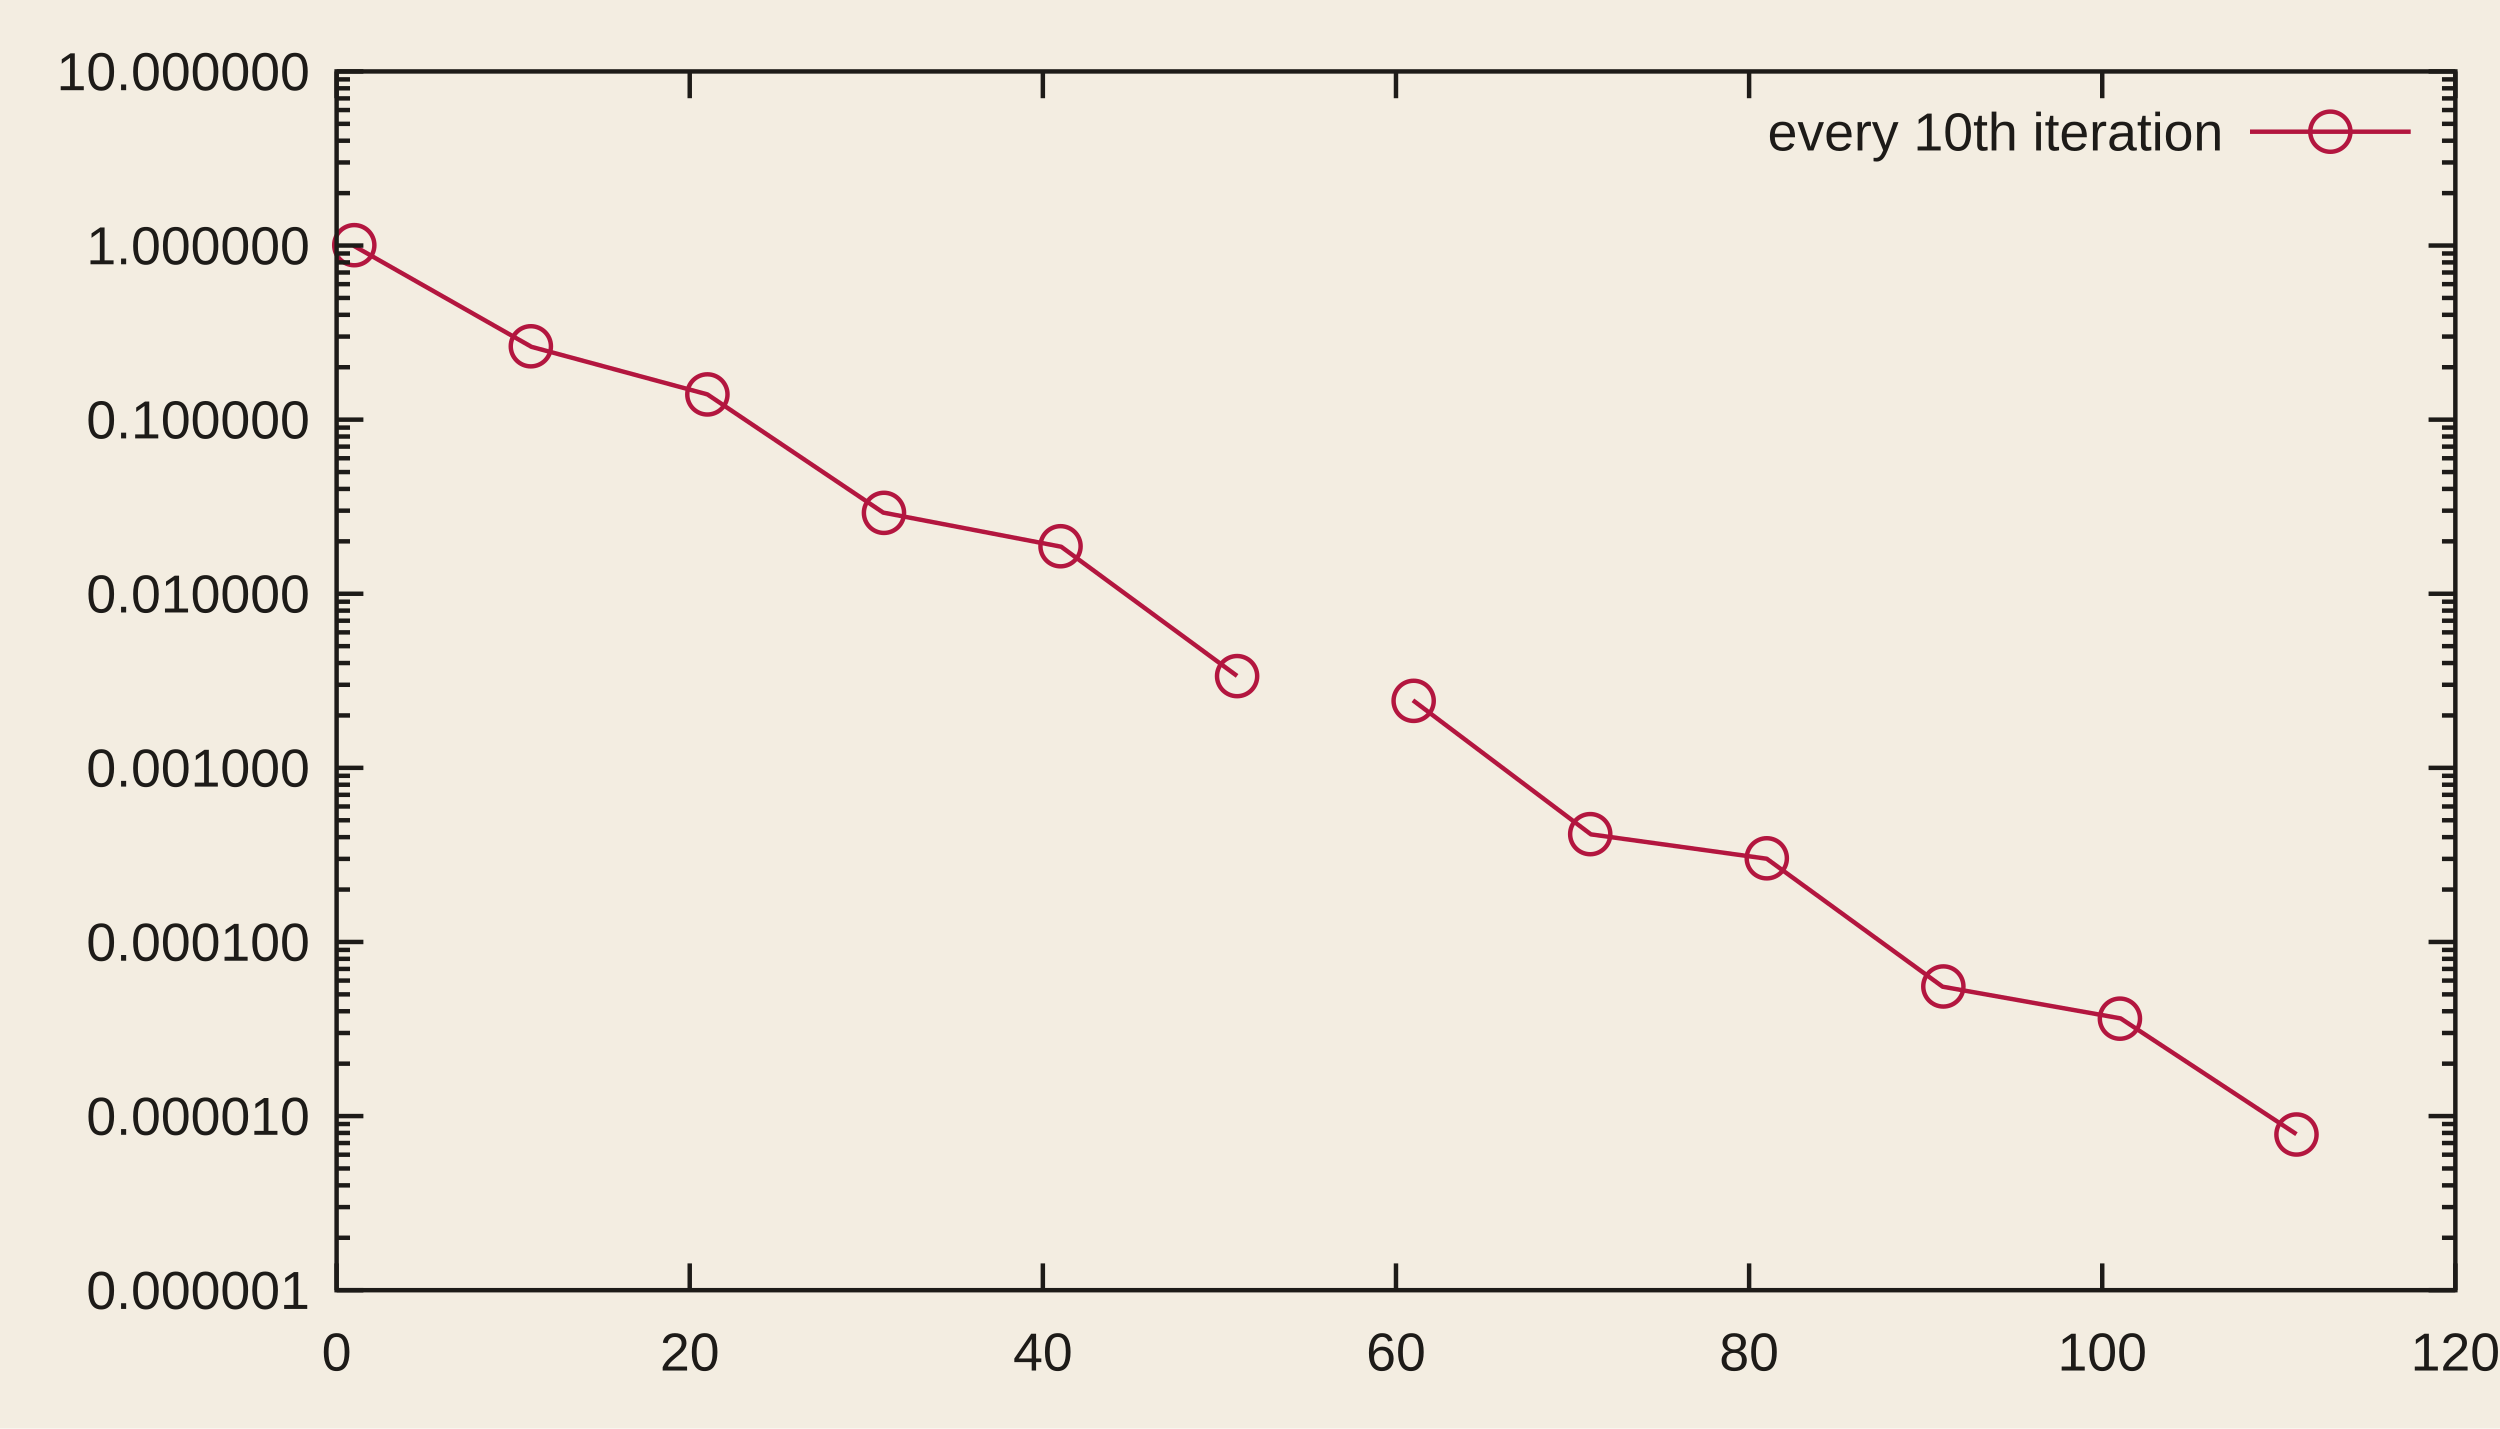
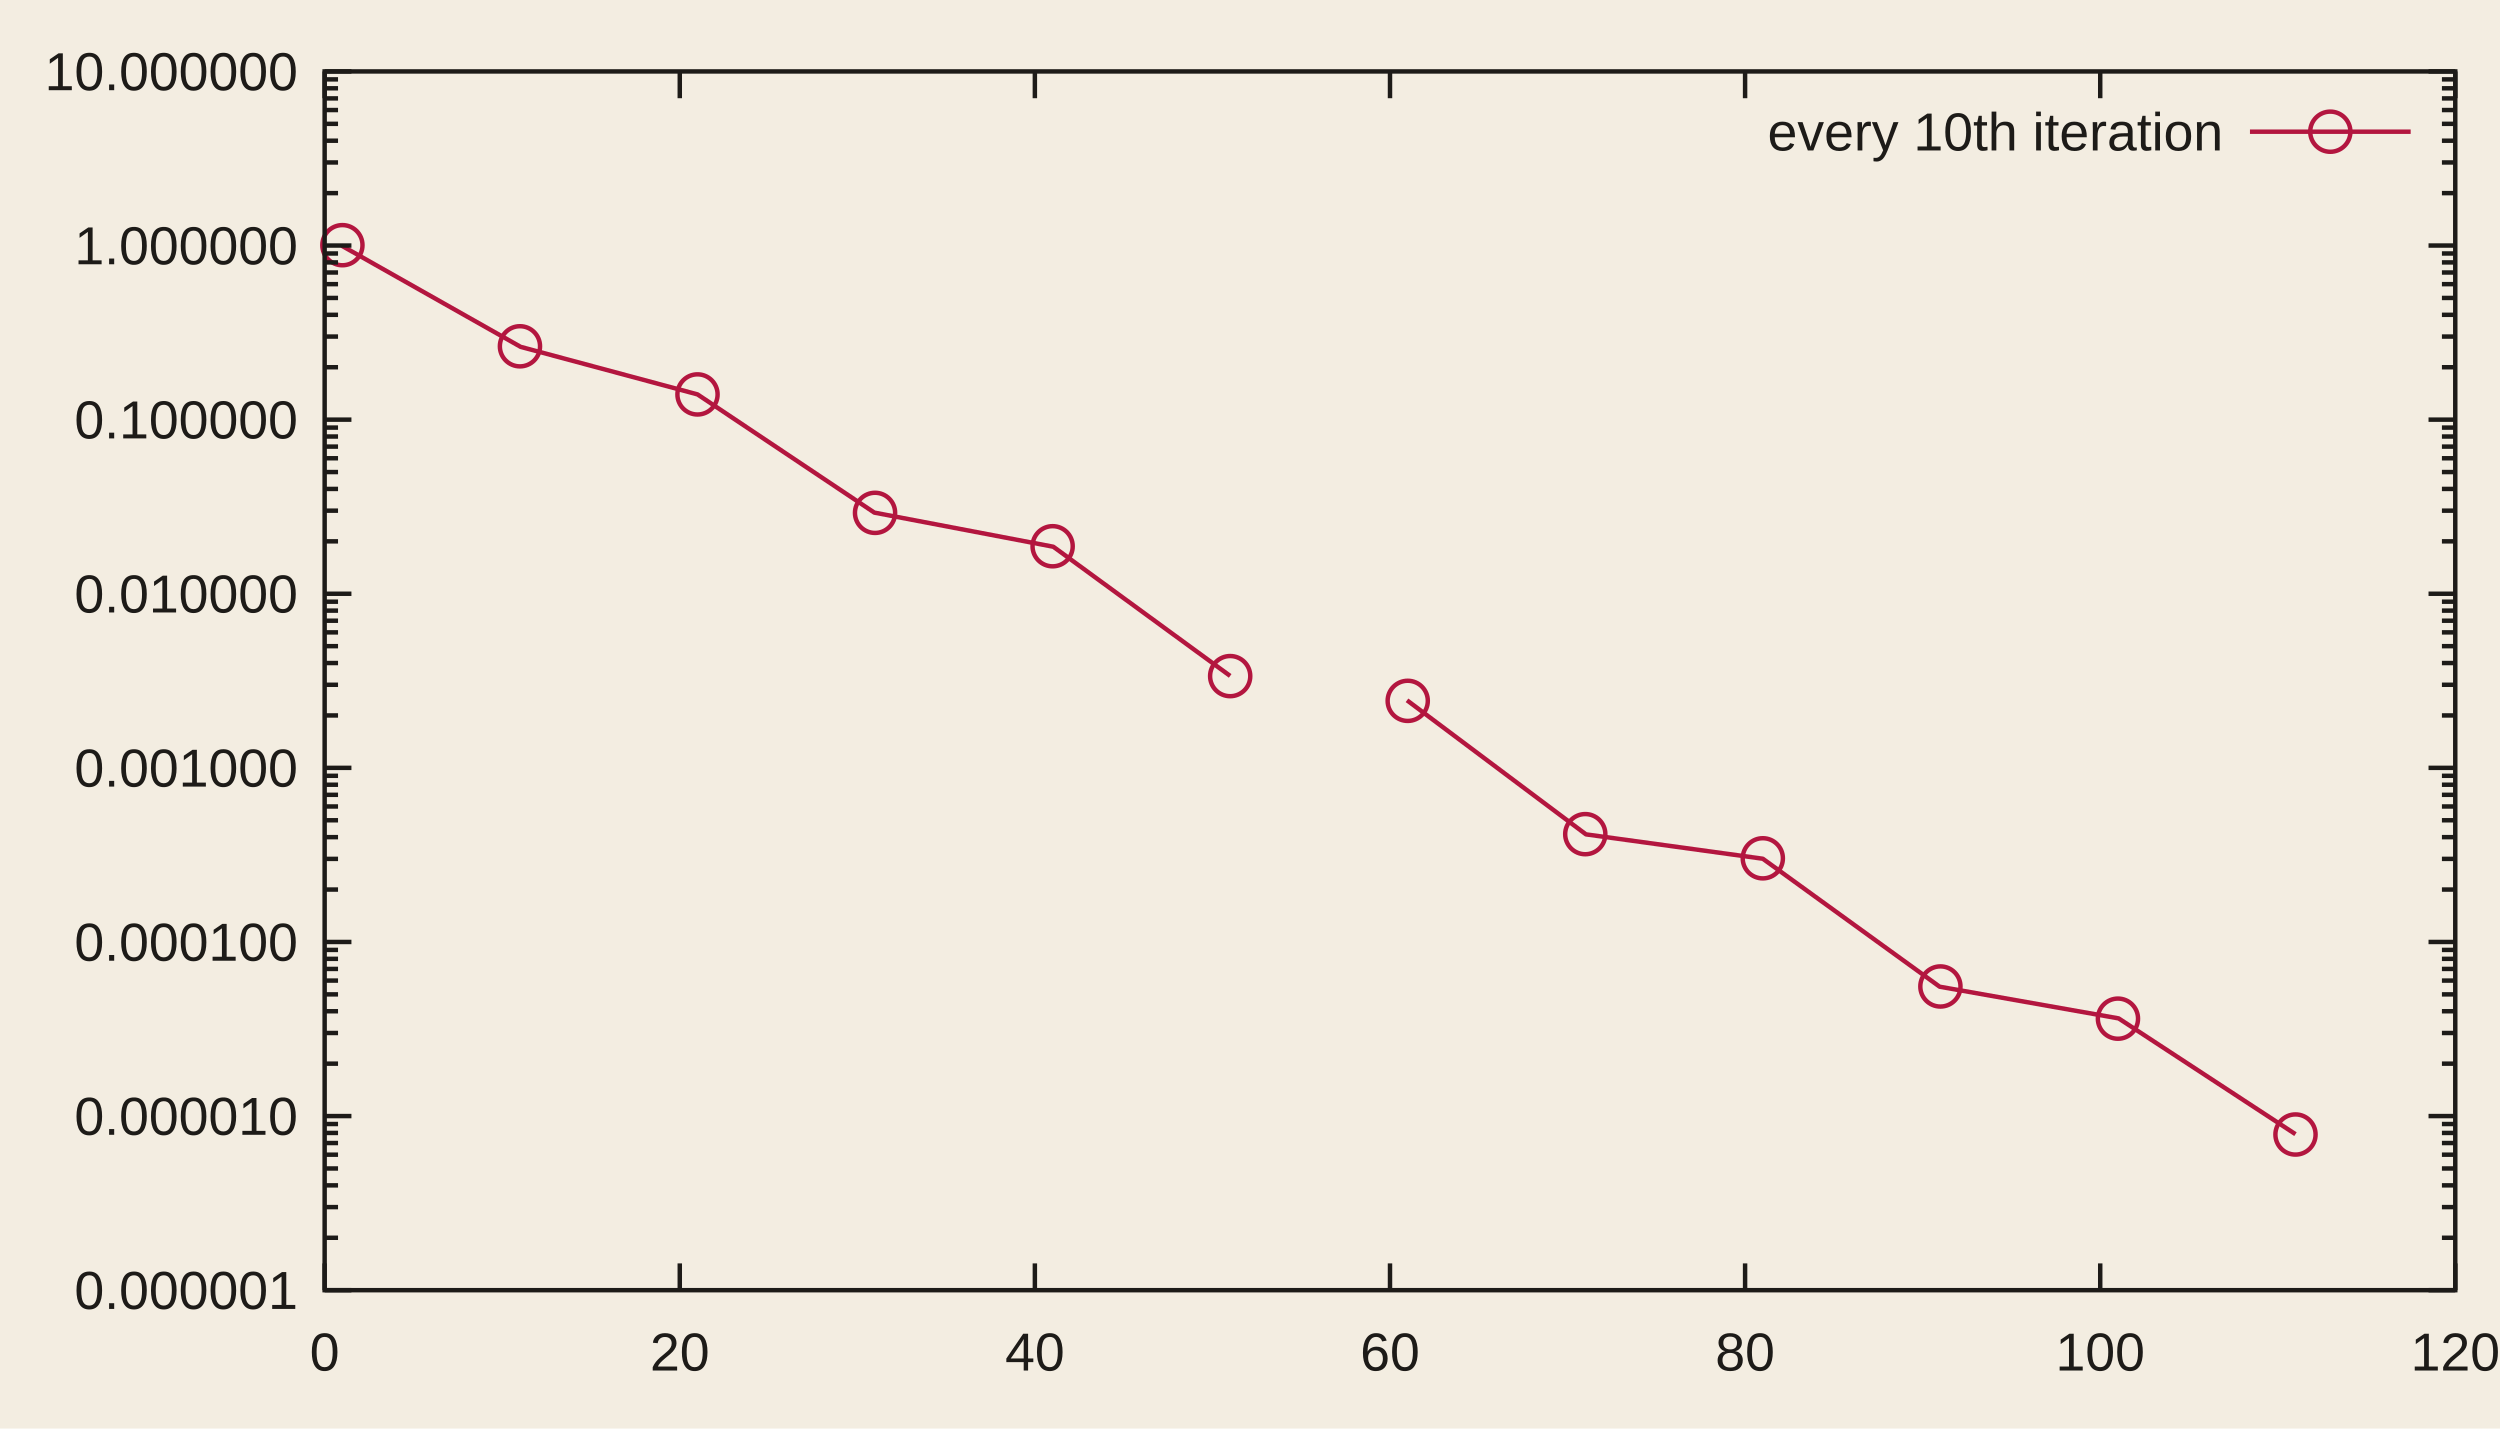
<svg xmlns="http://www.w3.org/2000/svg" width="560" height="320" viewBox="0 0 560 320" font-family="Arial,Helvetica,sans-serif" font-size="12" fill="#1d1b18" data-theme="washi" data-frame="#1d1b18" data-grid-color="#a69a85">
  <rect x="0" y="0" width="560" height="320" fill="#f3ede1" stroke="none" stroke-width="0" />
-   <g class="fs-axes" data-area="75.4 550 16 289" data-x="0 1.2e2" data-y="1e-6 1e1" data-log="0 1" data-grid="0" data-font-size="12" data-xformat="%h" data-yformat="%h">
+   <g class="fs-axes" data-area="72.72 549.99 16 289" data-x="0 1.2e2" data-y="1e-6 1e1" data-log="0 1" data-grid="0" data-font-size="12" data-xformat="%h" data-yformat="%h">
    <g class="fs-grid" display="none">
-       <polyline fill="none" stroke="#a69a85" stroke-width="0.5" stroke-dasharray="2,3" points="75.4,289 75.4,16" />
-       <polyline fill="none" stroke="#a69a85" stroke-width="0.5" stroke-dasharray="2,3" points="154.5,289 154.5,16" />
-       <polyline fill="none" stroke="#a69a85" stroke-width="0.5" stroke-dasharray="2,3" points="233.6,289 233.6,16" />
-       <polyline fill="none" stroke="#a69a85" stroke-width="0.5" stroke-dasharray="2,3" points="312.7,289 312.7,16" />
-       <polyline fill="none" stroke="#a69a85" stroke-width="0.5" stroke-dasharray="2,3" points="391.8,289 391.8,16" />
-       <polyline fill="none" stroke="#a69a85" stroke-width="0.5" stroke-dasharray="2,3" points="470.9,289 470.9,16" />
-       <polyline fill="none" stroke="#a69a85" stroke-width="0.5" stroke-dasharray="2,3" points="550,289 550,16" />
-       <polyline fill="none" stroke="#a69a85" stroke-width="0.5" stroke-dasharray="2,3" points="75.4,289 550,289" />
-       <polyline fill="none" stroke="#a69a85" stroke-width="0.5" stroke-dasharray="2,3" points="75.4,250 550,250" />
-       <polyline fill="none" stroke="#a69a85" stroke-width="0.5" stroke-dasharray="2,3" points="75.4,211 550,211" />
-       <polyline fill="none" stroke="#a69a85" stroke-width="0.5" stroke-dasharray="2,3" points="75.4,172 550,172" />
-       <polyline fill="none" stroke="#a69a85" stroke-width="0.5" stroke-dasharray="2,3" points="75.4,133 550,133" />
-       <polyline fill="none" stroke="#a69a85" stroke-width="0.5" stroke-dasharray="2,3" points="75.4,94 550,94" />
-       <polyline fill="none" stroke="#a69a85" stroke-width="0.5" stroke-dasharray="2,3" points="75.4,55 550,55" />
-       <polyline fill="none" stroke="#a69a85" stroke-width="0.5" stroke-dasharray="2,3" points="75.4,16 550,16" />
+       <polyline fill="none" stroke="#a69a85" stroke-width="0.5" stroke-dasharray="2,3" points="72.72,289 72.72,16" />
+       <polyline fill="none" stroke="#a69a85" stroke-width="0.5" stroke-dasharray="2,3" points="152.27,289 152.27,16" />
+       <polyline fill="none" stroke="#a69a85" stroke-width="0.5" stroke-dasharray="2,3" points="231.81,289 231.81,16" />
+       <polyline fill="none" stroke="#a69a85" stroke-width="0.5" stroke-dasharray="2,3" points="311.36,289 311.36,16" />
+       <polyline fill="none" stroke="#a69a85" stroke-width="0.5" stroke-dasharray="2,3" points="390.9,289 390.9,16" />
+       <polyline fill="none" stroke="#a69a85" stroke-width="0.5" stroke-dasharray="2,3" points="470.45,289 470.45,16" />
+       <polyline fill="none" stroke="#a69a85" stroke-width="0.5" stroke-dasharray="2,3" points="549.99,289 549.99,16" />
+       <polyline fill="none" stroke="#a69a85" stroke-width="0.5" stroke-dasharray="2,3" points="72.72,289 549.99,289" />
+       <polyline fill="none" stroke="#a69a85" stroke-width="0.5" stroke-dasharray="2,3" points="72.72,250 549.99,250" />
+       <polyline fill="none" stroke="#a69a85" stroke-width="0.5" stroke-dasharray="2,3" points="72.72,211 549.99,211" />
+       <polyline fill="none" stroke="#a69a85" stroke-width="0.5" stroke-dasharray="2,3" points="72.72,172 549.99,172" />
+       <polyline fill="none" stroke="#a69a85" stroke-width="0.5" stroke-dasharray="2,3" points="72.72,133 549.99,133" />
+       <polyline fill="none" stroke="#a69a85" stroke-width="0.5" stroke-dasharray="2,3" points="72.72,94 549.99,94" />
+       <polyline fill="none" stroke="#a69a85" stroke-width="0.5" stroke-dasharray="2,3" points="72.72,55 549.99,55" />
+       <polyline fill="none" stroke="#a69a85" stroke-width="0.5" stroke-dasharray="2,3" points="72.72,16 549.99,16" />
    </g>
-     <svg class="fs-plot" x="75.4" y="16" width="474.6" height="273" viewBox="0 0 1 1" preserveAspectRatio="none" overflow="hidden">
+     <svg class="fs-plot" x="72.72" y="16" width="477.26" height="273" viewBox="0 0 1 1" preserveAspectRatio="none" overflow="hidden">
      <g class="fs-series" data-series="1">
        <polyline fill="none" stroke="#b3163f" stroke-width="1" stroke-linejoin="round" vector-effect="non-scaling-stroke" points="0.008,0.143 0.092,0.226 0.175,0.265 0.258,0.362 0.342,0.39 0.425,0.496" />
        <polyline fill="none" stroke="#b3163f" stroke-width="1" stroke-linejoin="round" vector-effect="non-scaling-stroke" points="0.508,0.516 0.592,0.626 0.675,0.646 0.758,0.751 0.842,0.777 0.925,0.872" />
        <path class="fs-pts" data-pt="6" data-size="9" data-lw="1" data-color="#b3163f" fill="none" stroke="none" d="M0.008,0.143 M0.092,0.226 M0.175,0.265 M0.258,0.362 M0.342,0.39 M0.425,0.496 M0.508,0.516 M0.592,0.626 M0.675,0.646 M0.758,0.751 M0.842,0.777 M0.925,0.872" />
      </g>
    </svg>
-     <svg class="fs-marks" x="75.4" y="16" width="474.6" height="273" viewBox="0 0 474.6 273" overflow="visible">
-       <path data-series="1" fill="none" stroke="#b3163f" stroke-width="1" d="M-0.54,38.92A4.5,4.5 0 1 0 8.46,38.92A4.5,4.5 0 1 0 -0.54,38.92ZM39.01,61.57A4.5,4.5 0 1 0 48.01,61.57A4.5,4.5 0 1 0 39.01,61.57ZM78.55,72.35A4.5,4.5 0 1 0 87.56,72.35A4.5,4.5 0 1 0 78.55,72.35ZM118.11,98.88A4.5,4.5 0 1 0 127.11,98.88A4.5,4.5 0 1 0 118.11,98.88ZM157.66,106.36A4.5,4.5 0 1 0 166.66,106.36A4.5,4.5 0 1 0 157.66,106.36ZM197.21,135.45A4.5,4.5 0 1 0 206.21,135.45A4.5,4.5 0 1 0 197.21,135.45ZM236.76,140.99A4.5,4.5 0 1 0 245.76,140.99A4.5,4.5 0 1 0 236.76,140.99ZM276.31,170.85A4.5,4.5 0 1 0 285.31,170.85A4.5,4.5 0 1 0 276.31,170.85ZM315.86,176.26A4.5,4.5 0 1 0 324.86,176.26A4.5,4.5 0 1 0 315.86,176.26ZM355.41,204.97A4.5,4.5 0 1 0 364.41,204.97A4.5,4.5 0 1 0 355.41,204.97ZM394.96,212.18A4.5,4.5 0 1 0 403.96,212.18A4.5,4.5 0 1 0 394.96,212.18ZM434.51,238.13A4.5,4.5 0 1 0 443.51,238.13A4.5,4.5 0 1 0 434.51,238.13Z" />
+     <svg class="fs-marks" x="72.72" y="16" width="477.26" height="273" viewBox="0 0 477.26 273" overflow="visible">
+       <path data-series="1" fill="none" stroke="#b3163f" stroke-width="1" d="M-0.52,38.92A4.5,4.5 0 1 0 8.48,38.92A4.5,4.5 0 1 0 -0.52,38.92ZM39.25,61.57A4.5,4.5 0 1 0 48.25,61.57A4.5,4.5 0 1 0 39.25,61.57ZM79.02,72.35A4.5,4.5 0 1 0 88.02,72.35A4.5,4.5 0 1 0 79.02,72.35ZM118.79,98.88A4.5,4.5 0 1 0 127.79,98.88A4.5,4.5 0 1 0 118.79,98.88ZM158.57,106.36A4.5,4.5 0 1 0 167.57,106.36A4.5,4.5 0 1 0 158.57,106.36ZM198.34,135.45A4.5,4.5 0 1 0 207.34,135.45A4.5,4.5 0 1 0 198.34,135.45ZM238.11,140.99A4.5,4.5 0 1 0 247.11,140.99A4.5,4.5 0 1 0 238.11,140.99ZM277.88,170.85A4.5,4.5 0 1 0 286.88,170.85A4.5,4.5 0 1 0 277.88,170.85ZM317.65,176.26A4.5,4.5 0 1 0 326.65,176.26A4.5,4.5 0 1 0 317.65,176.26ZM357.43,204.97A4.5,4.5 0 1 0 366.43,204.97A4.5,4.5 0 1 0 357.43,204.97ZM397.2,212.18A4.5,4.5 0 1 0 406.2,212.18A4.5,4.5 0 1 0 397.2,212.18ZM436.97,238.13A4.5,4.5 0 1 0 445.97,238.13A4.5,4.5 0 1 0 436.97,238.13Z" />
    </svg>
-     <rect x="75.4" y="16" width="474.6" height="273" fill="none" stroke="#1d1b18" stroke-width="1" />
+     <rect x="72.72" y="16" width="477.26" height="273" fill="none" stroke="#1d1b18" stroke-width="1" />
    <g class="fs-xticks">
-       <polyline fill="none" stroke="#1d1b18" stroke-width="1" points="75.4,289 75.4,283" />
-       <polyline fill="none" stroke="#1d1b18" stroke-width="1" points="75.4,16 75.4,22" />
-       <text x="75.4" y="307" text-anchor="middle">0</text>
-       <polyline fill="none" stroke="#1d1b18" stroke-width="1" points="154.5,289 154.5,283" />
-       <polyline fill="none" stroke="#1d1b18" stroke-width="1" points="154.5,16 154.5,22" />
-       <text x="154.5" y="307" text-anchor="middle">20</text>
-       <polyline fill="none" stroke="#1d1b18" stroke-width="1" points="233.6,289 233.6,283" />
-       <polyline fill="none" stroke="#1d1b18" stroke-width="1" points="233.6,16 233.6,22" />
-       <text x="233.6" y="307" text-anchor="middle">40</text>
-       <polyline fill="none" stroke="#1d1b18" stroke-width="1" points="312.7,289 312.7,283" />
-       <polyline fill="none" stroke="#1d1b18" stroke-width="1" points="312.7,16 312.7,22" />
-       <text x="312.7" y="307" text-anchor="middle">60</text>
-       <polyline fill="none" stroke="#1d1b18" stroke-width="1" points="391.8,289 391.8,283" />
-       <polyline fill="none" stroke="#1d1b18" stroke-width="1" points="391.8,16 391.8,22" />
-       <text x="391.8" y="307" text-anchor="middle">80</text>
-       <polyline fill="none" stroke="#1d1b18" stroke-width="1" points="470.9,289 470.9,283" />
-       <polyline fill="none" stroke="#1d1b18" stroke-width="1" points="470.9,16 470.9,22" />
-       <text x="470.9" y="307" text-anchor="middle">100</text>
-       <polyline fill="none" stroke="#1d1b18" stroke-width="1" points="550,289 550,283" />
-       <polyline fill="none" stroke="#1d1b18" stroke-width="1" points="550,16 550,22" />
-       <text x="550" y="307" text-anchor="middle">120</text>
+       <polyline fill="none" stroke="#1d1b18" stroke-width="1" points="72.72,289 72.72,283" />
+       <polyline fill="none" stroke="#1d1b18" stroke-width="1" points="72.72,16 72.72,22" />
+       <text x="72.72" y="307" text-anchor="middle">0</text>
+       <polyline fill="none" stroke="#1d1b18" stroke-width="1" points="152.27,289 152.27,283" />
+       <polyline fill="none" stroke="#1d1b18" stroke-width="1" points="152.27,16 152.27,22" />
+       <text x="152.27" y="307" text-anchor="middle">20</text>
+       <polyline fill="none" stroke="#1d1b18" stroke-width="1" points="231.81,289 231.81,283" />
+       <polyline fill="none" stroke="#1d1b18" stroke-width="1" points="231.81,16 231.81,22" />
+       <text x="231.81" y="307" text-anchor="middle">40</text>
+       <polyline fill="none" stroke="#1d1b18" stroke-width="1" points="311.36,289 311.36,283" />
+       <polyline fill="none" stroke="#1d1b18" stroke-width="1" points="311.36,16 311.36,22" />
+       <text x="311.36" y="307" text-anchor="middle">60</text>
+       <polyline fill="none" stroke="#1d1b18" stroke-width="1" points="390.9,289 390.9,283" />
+       <polyline fill="none" stroke="#1d1b18" stroke-width="1" points="390.9,16 390.9,22" />
+       <text x="390.9" y="307" text-anchor="middle">80</text>
+       <polyline fill="none" stroke="#1d1b18" stroke-width="1" points="470.45,289 470.45,283" />
+       <polyline fill="none" stroke="#1d1b18" stroke-width="1" points="470.45,16 470.45,22" />
+       <text x="470.45" y="307" text-anchor="middle">100</text>
+       <polyline fill="none" stroke="#1d1b18" stroke-width="1" points="549.99,289 549.99,283" />
+       <polyline fill="none" stroke="#1d1b18" stroke-width="1" points="549.99,16 549.99,22" />
+       <text x="549.99" y="307" text-anchor="middle">120</text>
    </g>
    <g class="fs-yticks">
-       <polyline fill="none" stroke="#1d1b18" stroke-width="1" points="75.4,289 81.4,289" />
-       <polyline fill="none" stroke="#1d1b18" stroke-width="1" points="550,289 544,289" />
-       <text x="69.4" y="293.2" text-anchor="end">0.000001</text>
-       <polyline fill="none" stroke="#1d1b18" stroke-width="1" points="75.4,250 81.4,250" />
-       <polyline fill="none" stroke="#1d1b18" stroke-width="1" points="550,250 544,250" />
-       <text x="69.4" y="254.2" text-anchor="end">0.000010</text>
-       <polyline fill="none" stroke="#1d1b18" stroke-width="1" points="75.4,211 81.4,211" />
-       <polyline fill="none" stroke="#1d1b18" stroke-width="1" points="550,211 544,211" />
-       <text x="69.4" y="215.2" text-anchor="end">0.000100</text>
-       <polyline fill="none" stroke="#1d1b18" stroke-width="1" points="75.4,172 81.4,172" />
-       <polyline fill="none" stroke="#1d1b18" stroke-width="1" points="550,172 544,172" />
-       <text x="69.4" y="176.2" text-anchor="end">0.001000</text>
-       <polyline fill="none" stroke="#1d1b18" stroke-width="1" points="75.4,133 81.4,133" />
-       <polyline fill="none" stroke="#1d1b18" stroke-width="1" points="550,133 544,133" />
-       <text x="69.4" y="137.2" text-anchor="end">0.010000</text>
-       <polyline fill="none" stroke="#1d1b18" stroke-width="1" points="75.4,94 81.4,94" />
-       <polyline fill="none" stroke="#1d1b18" stroke-width="1" points="550,94 544,94" />
-       <text x="69.4" y="98.2" text-anchor="end">0.100000</text>
-       <polyline fill="none" stroke="#1d1b18" stroke-width="1" points="75.4,55 81.4,55" />
-       <polyline fill="none" stroke="#1d1b18" stroke-width="1" points="550,55 544,55" />
-       <text x="69.4" y="59.2" text-anchor="end">1.000000</text>
-       <polyline fill="none" stroke="#1d1b18" stroke-width="1" points="75.4,16 81.4,16" />
-       <polyline fill="none" stroke="#1d1b18" stroke-width="1" points="550,16 544,16" />
-       <text x="69.4" y="20.2" text-anchor="end">10.000000</text>
-       <polyline fill="none" stroke="#1d1b18" stroke-width="1" points="75.4,277.26 78.4,277.26" />
-       <polyline fill="none" stroke="#1d1b18" stroke-width="1" points="550,277.26 547,277.26" />
-       <polyline fill="none" stroke="#1d1b18" stroke-width="1" points="75.4,270.39 78.4,270.39" />
-       <polyline fill="none" stroke="#1d1b18" stroke-width="1" points="550,270.39 547,270.39" />
-       <polyline fill="none" stroke="#1d1b18" stroke-width="1" points="75.4,265.52 78.4,265.52" />
-       <polyline fill="none" stroke="#1d1b18" stroke-width="1" points="550,265.52 547,265.52" />
-       <polyline fill="none" stroke="#1d1b18" stroke-width="1" points="75.4,261.74 78.4,261.74" />
-       <polyline fill="none" stroke="#1d1b18" stroke-width="1" points="550,261.74 547,261.74" />
-       <polyline fill="none" stroke="#1d1b18" stroke-width="1" points="75.4,258.65 78.4,258.65" />
-       <polyline fill="none" stroke="#1d1b18" stroke-width="1" points="550,258.65 547,258.65" />
-       <polyline fill="none" stroke="#1d1b18" stroke-width="1" points="75.4,256.04 78.4,256.04" />
-       <polyline fill="none" stroke="#1d1b18" stroke-width="1" points="550,256.04 547,256.04" />
-       <polyline fill="none" stroke="#1d1b18" stroke-width="1" points="75.4,253.78 78.4,253.78" />
-       <polyline fill="none" stroke="#1d1b18" stroke-width="1" points="550,253.78 547,253.78" />
-       <polyline fill="none" stroke="#1d1b18" stroke-width="1" points="75.4,251.78 78.4,251.78" />
-       <polyline fill="none" stroke="#1d1b18" stroke-width="1" points="550,251.78 547,251.78" />
-       <polyline fill="none" stroke="#1d1b18" stroke-width="1" points="75.4,238.26 78.4,238.26" />
-       <polyline fill="none" stroke="#1d1b18" stroke-width="1" points="550,238.26 547,238.26" />
-       <polyline fill="none" stroke="#1d1b18" stroke-width="1" points="75.4,231.39 78.4,231.39" />
-       <polyline fill="none" stroke="#1d1b18" stroke-width="1" points="550,231.39 547,231.39" />
-       <polyline fill="none" stroke="#1d1b18" stroke-width="1" points="75.4,226.52 78.4,226.52" />
-       <polyline fill="none" stroke="#1d1b18" stroke-width="1" points="550,226.52 547,226.52" />
-       <polyline fill="none" stroke="#1d1b18" stroke-width="1" points="75.4,222.74 78.4,222.74" />
-       <polyline fill="none" stroke="#1d1b18" stroke-width="1" points="550,222.74 547,222.74" />
-       <polyline fill="none" stroke="#1d1b18" stroke-width="1" points="75.4,219.65 78.4,219.65" />
-       <polyline fill="none" stroke="#1d1b18" stroke-width="1" points="550,219.65 547,219.65" />
-       <polyline fill="none" stroke="#1d1b18" stroke-width="1" points="75.4,217.04 78.4,217.04" />
-       <polyline fill="none" stroke="#1d1b18" stroke-width="1" points="550,217.04 547,217.04" />
-       <polyline fill="none" stroke="#1d1b18" stroke-width="1" points="75.4,214.78 78.4,214.78" />
-       <polyline fill="none" stroke="#1d1b18" stroke-width="1" points="550,214.78 547,214.78" />
-       <polyline fill="none" stroke="#1d1b18" stroke-width="1" points="75.4,212.78 78.4,212.78" />
-       <polyline fill="none" stroke="#1d1b18" stroke-width="1" points="550,212.78 547,212.78" />
-       <polyline fill="none" stroke="#1d1b18" stroke-width="1" points="75.4,199.26 78.4,199.26" />
-       <polyline fill="none" stroke="#1d1b18" stroke-width="1" points="550,199.26 547,199.26" />
-       <polyline fill="none" stroke="#1d1b18" stroke-width="1" points="75.4,192.39 78.4,192.39" />
-       <polyline fill="none" stroke="#1d1b18" stroke-width="1" points="550,192.39 547,192.39" />
-       <polyline fill="none" stroke="#1d1b18" stroke-width="1" points="75.4,187.52 78.4,187.52" />
-       <polyline fill="none" stroke="#1d1b18" stroke-width="1" points="550,187.52 547,187.52" />
-       <polyline fill="none" stroke="#1d1b18" stroke-width="1" points="75.4,183.74 78.4,183.74" />
-       <polyline fill="none" stroke="#1d1b18" stroke-width="1" points="550,183.74 547,183.74" />
-       <polyline fill="none" stroke="#1d1b18" stroke-width="1" points="75.4,180.65 78.4,180.65" />
-       <polyline fill="none" stroke="#1d1b18" stroke-width="1" points="550,180.65 547,180.65" />
-       <polyline fill="none" stroke="#1d1b18" stroke-width="1" points="75.4,178.04 78.4,178.04" />
-       <polyline fill="none" stroke="#1d1b18" stroke-width="1" points="550,178.04 547,178.04" />
-       <polyline fill="none" stroke="#1d1b18" stroke-width="1" points="75.4,175.78 78.4,175.78" />
-       <polyline fill="none" stroke="#1d1b18" stroke-width="1" points="550,175.78 547,175.78" />
-       <polyline fill="none" stroke="#1d1b18" stroke-width="1" points="75.4,173.78 78.4,173.78" />
-       <polyline fill="none" stroke="#1d1b18" stroke-width="1" points="550,173.78 547,173.78" />
-       <polyline fill="none" stroke="#1d1b18" stroke-width="1" points="75.4,160.26 78.4,160.26" />
-       <polyline fill="none" stroke="#1d1b18" stroke-width="1" points="550,160.26 547,160.26" />
-       <polyline fill="none" stroke="#1d1b18" stroke-width="1" points="75.4,153.39 78.4,153.39" />
-       <polyline fill="none" stroke="#1d1b18" stroke-width="1" points="550,153.39 547,153.39" />
-       <polyline fill="none" stroke="#1d1b18" stroke-width="1" points="75.4,148.52 78.4,148.52" />
-       <polyline fill="none" stroke="#1d1b18" stroke-width="1" points="550,148.52 547,148.52" />
-       <polyline fill="none" stroke="#1d1b18" stroke-width="1" points="75.4,144.74 78.4,144.74" />
-       <polyline fill="none" stroke="#1d1b18" stroke-width="1" points="550,144.74 547,144.74" />
-       <polyline fill="none" stroke="#1d1b18" stroke-width="1" points="75.4,141.65 78.4,141.65" />
-       <polyline fill="none" stroke="#1d1b18" stroke-width="1" points="550,141.65 547,141.65" />
-       <polyline fill="none" stroke="#1d1b18" stroke-width="1" points="75.4,139.04 78.4,139.04" />
-       <polyline fill="none" stroke="#1d1b18" stroke-width="1" points="550,139.04 547,139.04" />
-       <polyline fill="none" stroke="#1d1b18" stroke-width="1" points="75.4,136.78 78.4,136.78" />
-       <polyline fill="none" stroke="#1d1b18" stroke-width="1" points="550,136.78 547,136.78" />
-       <polyline fill="none" stroke="#1d1b18" stroke-width="1" points="75.4,134.78 78.4,134.78" />
-       <polyline fill="none" stroke="#1d1b18" stroke-width="1" points="550,134.78 547,134.78" />
-       <polyline fill="none" stroke="#1d1b18" stroke-width="1" points="75.4,121.26 78.4,121.26" />
-       <polyline fill="none" stroke="#1d1b18" stroke-width="1" points="550,121.26 547,121.26" />
-       <polyline fill="none" stroke="#1d1b18" stroke-width="1" points="75.4,114.39 78.4,114.39" />
-       <polyline fill="none" stroke="#1d1b18" stroke-width="1" points="550,114.39 547,114.39" />
-       <polyline fill="none" stroke="#1d1b18" stroke-width="1" points="75.4,109.52 78.4,109.52" />
-       <polyline fill="none" stroke="#1d1b18" stroke-width="1" points="550,109.52 547,109.52" />
-       <polyline fill="none" stroke="#1d1b18" stroke-width="1" points="75.4,105.74 78.4,105.74" />
-       <polyline fill="none" stroke="#1d1b18" stroke-width="1" points="550,105.74 547,105.74" />
-       <polyline fill="none" stroke="#1d1b18" stroke-width="1" points="75.4,102.65 78.4,102.65" />
-       <polyline fill="none" stroke="#1d1b18" stroke-width="1" points="550,102.65 547,102.65" />
-       <polyline fill="none" stroke="#1d1b18" stroke-width="1" points="75.4,100.04 78.4,100.04" />
-       <polyline fill="none" stroke="#1d1b18" stroke-width="1" points="550,100.04 547,100.04" />
-       <polyline fill="none" stroke="#1d1b18" stroke-width="1" points="75.4,97.78 78.4,97.78" />
-       <polyline fill="none" stroke="#1d1b18" stroke-width="1" points="550,97.78 547,97.78" />
-       <polyline fill="none" stroke="#1d1b18" stroke-width="1" points="75.4,95.78 78.4,95.78" />
-       <polyline fill="none" stroke="#1d1b18" stroke-width="1" points="550,95.78 547,95.78" />
-       <polyline fill="none" stroke="#1d1b18" stroke-width="1" points="75.4,82.26 78.4,82.26" />
-       <polyline fill="none" stroke="#1d1b18" stroke-width="1" points="550,82.26 547,82.26" />
-       <polyline fill="none" stroke="#1d1b18" stroke-width="1" points="75.4,75.39 78.4,75.39" />
-       <polyline fill="none" stroke="#1d1b18" stroke-width="1" points="550,75.39 547,75.39" />
-       <polyline fill="none" stroke="#1d1b18" stroke-width="1" points="75.4,70.52 78.4,70.52" />
-       <polyline fill="none" stroke="#1d1b18" stroke-width="1" points="550,70.52 547,70.52" />
-       <polyline fill="none" stroke="#1d1b18" stroke-width="1" points="75.4,66.74 78.4,66.74" />
-       <polyline fill="none" stroke="#1d1b18" stroke-width="1" points="550,66.74 547,66.74" />
-       <polyline fill="none" stroke="#1d1b18" stroke-width="1" points="75.4,63.65 78.4,63.65" />
-       <polyline fill="none" stroke="#1d1b18" stroke-width="1" points="550,63.65 547,63.65" />
-       <polyline fill="none" stroke="#1d1b18" stroke-width="1" points="75.4,61.04 78.4,61.04" />
-       <polyline fill="none" stroke="#1d1b18" stroke-width="1" points="550,61.04 547,61.04" />
-       <polyline fill="none" stroke="#1d1b18" stroke-width="1" points="75.4,58.78 78.4,58.78" />
-       <polyline fill="none" stroke="#1d1b18" stroke-width="1" points="550,58.78 547,58.78" />
-       <polyline fill="none" stroke="#1d1b18" stroke-width="1" points="75.4,56.78 78.4,56.78" />
-       <polyline fill="none" stroke="#1d1b18" stroke-width="1" points="550,56.78 547,56.78" />
-       <polyline fill="none" stroke="#1d1b18" stroke-width="1" points="75.4,43.26 78.4,43.26" />
-       <polyline fill="none" stroke="#1d1b18" stroke-width="1" points="550,43.26 547,43.26" />
-       <polyline fill="none" stroke="#1d1b18" stroke-width="1" points="75.4,36.39 78.4,36.39" />
-       <polyline fill="none" stroke="#1d1b18" stroke-width="1" points="550,36.39 547,36.39" />
-       <polyline fill="none" stroke="#1d1b18" stroke-width="1" points="75.4,31.52 78.4,31.52" />
-       <polyline fill="none" stroke="#1d1b18" stroke-width="1" points="550,31.52 547,31.52" />
-       <polyline fill="none" stroke="#1d1b18" stroke-width="1" points="75.4,27.74 78.4,27.74" />
-       <polyline fill="none" stroke="#1d1b18" stroke-width="1" points="550,27.74 547,27.74" />
-       <polyline fill="none" stroke="#1d1b18" stroke-width="1" points="75.4,24.65 78.4,24.65" />
-       <polyline fill="none" stroke="#1d1b18" stroke-width="1" points="550,24.65 547,24.65" />
-       <polyline fill="none" stroke="#1d1b18" stroke-width="1" points="75.4,22.04 78.4,22.04" />
-       <polyline fill="none" stroke="#1d1b18" stroke-width="1" points="550,22.04 547,22.04" />
-       <polyline fill="none" stroke="#1d1b18" stroke-width="1" points="75.4,19.78 78.4,19.78" />
-       <polyline fill="none" stroke="#1d1b18" stroke-width="1" points="550,19.78 547,19.78" />
-       <polyline fill="none" stroke="#1d1b18" stroke-width="1" points="75.4,17.78 78.4,17.78" />
-       <polyline fill="none" stroke="#1d1b18" stroke-width="1" points="550,17.78 547,17.78" />
+       <polyline fill="none" stroke="#1d1b18" stroke-width="1" points="72.72,289 78.72,289" />
+       <polyline fill="none" stroke="#1d1b18" stroke-width="1" points="549.99,289 543.99,289" />
+       <text x="66.72" y="293.2" text-anchor="end">0.000001</text>
+       <polyline fill="none" stroke="#1d1b18" stroke-width="1" points="72.72,250 78.72,250" />
+       <polyline fill="none" stroke="#1d1b18" stroke-width="1" points="549.99,250 543.99,250" />
+       <text x="66.72" y="254.2" text-anchor="end">0.000010</text>
+       <polyline fill="none" stroke="#1d1b18" stroke-width="1" points="72.72,211 78.72,211" />
+       <polyline fill="none" stroke="#1d1b18" stroke-width="1" points="549.99,211 543.99,211" />
+       <text x="66.72" y="215.2" text-anchor="end">0.000100</text>
+       <polyline fill="none" stroke="#1d1b18" stroke-width="1" points="72.72,172 78.72,172" />
+       <polyline fill="none" stroke="#1d1b18" stroke-width="1" points="549.99,172 543.99,172" />
+       <text x="66.72" y="176.2" text-anchor="end">0.001000</text>
+       <polyline fill="none" stroke="#1d1b18" stroke-width="1" points="72.72,133 78.72,133" />
+       <polyline fill="none" stroke="#1d1b18" stroke-width="1" points="549.99,133 543.99,133" />
+       <text x="66.72" y="137.2" text-anchor="end">0.010000</text>
+       <polyline fill="none" stroke="#1d1b18" stroke-width="1" points="72.72,94 78.72,94" />
+       <polyline fill="none" stroke="#1d1b18" stroke-width="1" points="549.99,94 543.99,94" />
+       <text x="66.72" y="98.2" text-anchor="end">0.100000</text>
+       <polyline fill="none" stroke="#1d1b18" stroke-width="1" points="72.72,55 78.72,55" />
+       <polyline fill="none" stroke="#1d1b18" stroke-width="1" points="549.99,55 543.99,55" />
+       <text x="66.72" y="59.2" text-anchor="end">1.000000</text>
+       <polyline fill="none" stroke="#1d1b18" stroke-width="1" points="72.72,16 78.72,16" />
+       <polyline fill="none" stroke="#1d1b18" stroke-width="1" points="549.99,16 543.99,16" />
+       <text x="66.72" y="20.2" text-anchor="end">10.000000</text>
+       <polyline fill="none" stroke="#1d1b18" stroke-width="1" points="72.72,277.26 75.72,277.26" />
+       <polyline fill="none" stroke="#1d1b18" stroke-width="1" points="549.99,277.26 546.99,277.26" />
+       <polyline fill="none" stroke="#1d1b18" stroke-width="1" points="72.72,270.39 75.72,270.39" />
+       <polyline fill="none" stroke="#1d1b18" stroke-width="1" points="549.99,270.39 546.99,270.39" />
+       <polyline fill="none" stroke="#1d1b18" stroke-width="1" points="72.72,265.52 75.72,265.52" />
+       <polyline fill="none" stroke="#1d1b18" stroke-width="1" points="549.99,265.52 546.99,265.52" />
+       <polyline fill="none" stroke="#1d1b18" stroke-width="1" points="72.72,261.74 75.72,261.74" />
+       <polyline fill="none" stroke="#1d1b18" stroke-width="1" points="549.99,261.74 546.99,261.74" />
+       <polyline fill="none" stroke="#1d1b18" stroke-width="1" points="72.72,258.65 75.72,258.65" />
+       <polyline fill="none" stroke="#1d1b18" stroke-width="1" points="549.99,258.65 546.99,258.65" />
+       <polyline fill="none" stroke="#1d1b18" stroke-width="1" points="72.72,256.04 75.72,256.04" />
+       <polyline fill="none" stroke="#1d1b18" stroke-width="1" points="549.99,256.04 546.99,256.04" />
+       <polyline fill="none" stroke="#1d1b18" stroke-width="1" points="72.72,253.78 75.72,253.78" />
+       <polyline fill="none" stroke="#1d1b18" stroke-width="1" points="549.99,253.78 546.99,253.78" />
+       <polyline fill="none" stroke="#1d1b18" stroke-width="1" points="72.72,251.78 75.72,251.78" />
+       <polyline fill="none" stroke="#1d1b18" stroke-width="1" points="549.99,251.78 546.99,251.78" />
+       <polyline fill="none" stroke="#1d1b18" stroke-width="1" points="72.72,238.26 75.72,238.26" />
+       <polyline fill="none" stroke="#1d1b18" stroke-width="1" points="549.99,238.26 546.99,238.26" />
+       <polyline fill="none" stroke="#1d1b18" stroke-width="1" points="72.72,231.39 75.72,231.39" />
+       <polyline fill="none" stroke="#1d1b18" stroke-width="1" points="549.99,231.39 546.99,231.39" />
+       <polyline fill="none" stroke="#1d1b18" stroke-width="1" points="72.72,226.52 75.72,226.52" />
+       <polyline fill="none" stroke="#1d1b18" stroke-width="1" points="549.99,226.52 546.99,226.52" />
+       <polyline fill="none" stroke="#1d1b18" stroke-width="1" points="72.72,222.74 75.72,222.74" />
+       <polyline fill="none" stroke="#1d1b18" stroke-width="1" points="549.99,222.74 546.99,222.74" />
+       <polyline fill="none" stroke="#1d1b18" stroke-width="1" points="72.72,219.65 75.72,219.65" />
+       <polyline fill="none" stroke="#1d1b18" stroke-width="1" points="549.99,219.65 546.99,219.65" />
+       <polyline fill="none" stroke="#1d1b18" stroke-width="1" points="72.72,217.04 75.72,217.04" />
+       <polyline fill="none" stroke="#1d1b18" stroke-width="1" points="549.99,217.04 546.99,217.04" />
+       <polyline fill="none" stroke="#1d1b18" stroke-width="1" points="72.72,214.78 75.72,214.78" />
+       <polyline fill="none" stroke="#1d1b18" stroke-width="1" points="549.99,214.78 546.99,214.78" />
+       <polyline fill="none" stroke="#1d1b18" stroke-width="1" points="72.72,212.78 75.72,212.78" />
+       <polyline fill="none" stroke="#1d1b18" stroke-width="1" points="549.99,212.78 546.99,212.78" />
+       <polyline fill="none" stroke="#1d1b18" stroke-width="1" points="72.72,199.26 75.72,199.26" />
+       <polyline fill="none" stroke="#1d1b18" stroke-width="1" points="549.99,199.26 546.99,199.26" />
+       <polyline fill="none" stroke="#1d1b18" stroke-width="1" points="72.72,192.39 75.72,192.39" />
+       <polyline fill="none" stroke="#1d1b18" stroke-width="1" points="549.99,192.39 546.99,192.39" />
+       <polyline fill="none" stroke="#1d1b18" stroke-width="1" points="72.72,187.52 75.72,187.52" />
+       <polyline fill="none" stroke="#1d1b18" stroke-width="1" points="549.99,187.52 546.99,187.52" />
+       <polyline fill="none" stroke="#1d1b18" stroke-width="1" points="72.72,183.74 75.72,183.74" />
+       <polyline fill="none" stroke="#1d1b18" stroke-width="1" points="549.99,183.74 546.99,183.74" />
+       <polyline fill="none" stroke="#1d1b18" stroke-width="1" points="72.72,180.65 75.72,180.65" />
+       <polyline fill="none" stroke="#1d1b18" stroke-width="1" points="549.99,180.65 546.99,180.65" />
+       <polyline fill="none" stroke="#1d1b18" stroke-width="1" points="72.72,178.04 75.72,178.04" />
+       <polyline fill="none" stroke="#1d1b18" stroke-width="1" points="549.99,178.04 546.99,178.04" />
+       <polyline fill="none" stroke="#1d1b18" stroke-width="1" points="72.72,175.78 75.72,175.78" />
+       <polyline fill="none" stroke="#1d1b18" stroke-width="1" points="549.99,175.78 546.99,175.78" />
+       <polyline fill="none" stroke="#1d1b18" stroke-width="1" points="72.72,173.78 75.72,173.78" />
+       <polyline fill="none" stroke="#1d1b18" stroke-width="1" points="549.99,173.78 546.99,173.78" />
+       <polyline fill="none" stroke="#1d1b18" stroke-width="1" points="72.72,160.26 75.72,160.26" />
+       <polyline fill="none" stroke="#1d1b18" stroke-width="1" points="549.99,160.26 546.99,160.26" />
+       <polyline fill="none" stroke="#1d1b18" stroke-width="1" points="72.72,153.39 75.72,153.39" />
+       <polyline fill="none" stroke="#1d1b18" stroke-width="1" points="549.99,153.39 546.99,153.39" />
+       <polyline fill="none" stroke="#1d1b18" stroke-width="1" points="72.72,148.52 75.72,148.52" />
+       <polyline fill="none" stroke="#1d1b18" stroke-width="1" points="549.99,148.52 546.99,148.52" />
+       <polyline fill="none" stroke="#1d1b18" stroke-width="1" points="72.72,144.74 75.72,144.74" />
+       <polyline fill="none" stroke="#1d1b18" stroke-width="1" points="549.99,144.74 546.99,144.74" />
+       <polyline fill="none" stroke="#1d1b18" stroke-width="1" points="72.72,141.65 75.72,141.65" />
+       <polyline fill="none" stroke="#1d1b18" stroke-width="1" points="549.99,141.65 546.99,141.65" />
+       <polyline fill="none" stroke="#1d1b18" stroke-width="1" points="72.72,139.04 75.72,139.04" />
+       <polyline fill="none" stroke="#1d1b18" stroke-width="1" points="549.99,139.04 546.99,139.04" />
+       <polyline fill="none" stroke="#1d1b18" stroke-width="1" points="72.72,136.78 75.72,136.78" />
+       <polyline fill="none" stroke="#1d1b18" stroke-width="1" points="549.99,136.78 546.99,136.78" />
+       <polyline fill="none" stroke="#1d1b18" stroke-width="1" points="72.72,134.78 75.72,134.78" />
+       <polyline fill="none" stroke="#1d1b18" stroke-width="1" points="549.99,134.78 546.99,134.78" />
+       <polyline fill="none" stroke="#1d1b18" stroke-width="1" points="72.72,121.26 75.72,121.26" />
+       <polyline fill="none" stroke="#1d1b18" stroke-width="1" points="549.99,121.26 546.99,121.26" />
+       <polyline fill="none" stroke="#1d1b18" stroke-width="1" points="72.72,114.39 75.72,114.39" />
+       <polyline fill="none" stroke="#1d1b18" stroke-width="1" points="549.99,114.39 546.99,114.39" />
+       <polyline fill="none" stroke="#1d1b18" stroke-width="1" points="72.72,109.52 75.72,109.52" />
+       <polyline fill="none" stroke="#1d1b18" stroke-width="1" points="549.99,109.52 546.99,109.52" />
+       <polyline fill="none" stroke="#1d1b18" stroke-width="1" points="72.72,105.74 75.72,105.74" />
+       <polyline fill="none" stroke="#1d1b18" stroke-width="1" points="549.99,105.74 546.99,105.74" />
+       <polyline fill="none" stroke="#1d1b18" stroke-width="1" points="72.72,102.65 75.72,102.65" />
+       <polyline fill="none" stroke="#1d1b18" stroke-width="1" points="549.99,102.65 546.99,102.65" />
+       <polyline fill="none" stroke="#1d1b18" stroke-width="1" points="72.72,100.04 75.72,100.04" />
+       <polyline fill="none" stroke="#1d1b18" stroke-width="1" points="549.99,100.04 546.99,100.04" />
+       <polyline fill="none" stroke="#1d1b18" stroke-width="1" points="72.72,97.78 75.72,97.78" />
+       <polyline fill="none" stroke="#1d1b18" stroke-width="1" points="549.99,97.78 546.99,97.78" />
+       <polyline fill="none" stroke="#1d1b18" stroke-width="1" points="72.72,95.78 75.72,95.78" />
+       <polyline fill="none" stroke="#1d1b18" stroke-width="1" points="549.99,95.78 546.99,95.78" />
+       <polyline fill="none" stroke="#1d1b18" stroke-width="1" points="72.72,82.26 75.72,82.26" />
+       <polyline fill="none" stroke="#1d1b18" stroke-width="1" points="549.99,82.26 546.99,82.26" />
+       <polyline fill="none" stroke="#1d1b18" stroke-width="1" points="72.72,75.39 75.72,75.39" />
+       <polyline fill="none" stroke="#1d1b18" stroke-width="1" points="549.99,75.39 546.99,75.39" />
+       <polyline fill="none" stroke="#1d1b18" stroke-width="1" points="72.72,70.52 75.72,70.52" />
+       <polyline fill="none" stroke="#1d1b18" stroke-width="1" points="549.99,70.52 546.99,70.52" />
+       <polyline fill="none" stroke="#1d1b18" stroke-width="1" points="72.72,66.74 75.72,66.74" />
+       <polyline fill="none" stroke="#1d1b18" stroke-width="1" points="549.99,66.74 546.99,66.74" />
+       <polyline fill="none" stroke="#1d1b18" stroke-width="1" points="72.72,63.65 75.72,63.65" />
+       <polyline fill="none" stroke="#1d1b18" stroke-width="1" points="549.99,63.65 546.99,63.65" />
+       <polyline fill="none" stroke="#1d1b18" stroke-width="1" points="72.72,61.04 75.72,61.04" />
+       <polyline fill="none" stroke="#1d1b18" stroke-width="1" points="549.99,61.04 546.99,61.04" />
+       <polyline fill="none" stroke="#1d1b18" stroke-width="1" points="72.72,58.78 75.72,58.78" />
+       <polyline fill="none" stroke="#1d1b18" stroke-width="1" points="549.99,58.78 546.99,58.78" />
+       <polyline fill="none" stroke="#1d1b18" stroke-width="1" points="72.72,56.78 75.72,56.78" />
+       <polyline fill="none" stroke="#1d1b18" stroke-width="1" points="549.99,56.78 546.99,56.78" />
+       <polyline fill="none" stroke="#1d1b18" stroke-width="1" points="72.72,43.26 75.72,43.26" />
+       <polyline fill="none" stroke="#1d1b18" stroke-width="1" points="549.99,43.26 546.99,43.26" />
+       <polyline fill="none" stroke="#1d1b18" stroke-width="1" points="72.72,36.39 75.72,36.39" />
+       <polyline fill="none" stroke="#1d1b18" stroke-width="1" points="549.99,36.39 546.99,36.39" />
+       <polyline fill="none" stroke="#1d1b18" stroke-width="1" points="72.72,31.52 75.72,31.52" />
+       <polyline fill="none" stroke="#1d1b18" stroke-width="1" points="549.99,31.52 546.99,31.52" />
+       <polyline fill="none" stroke="#1d1b18" stroke-width="1" points="72.72,27.74 75.72,27.74" />
+       <polyline fill="none" stroke="#1d1b18" stroke-width="1" points="549.99,27.74 546.99,27.74" />
+       <polyline fill="none" stroke="#1d1b18" stroke-width="1" points="72.72,24.65 75.72,24.65" />
+       <polyline fill="none" stroke="#1d1b18" stroke-width="1" points="549.99,24.65 546.99,24.65" />
+       <polyline fill="none" stroke="#1d1b18" stroke-width="1" points="72.72,22.04 75.72,22.04" />
+       <polyline fill="none" stroke="#1d1b18" stroke-width="1" points="549.99,22.04 546.99,22.04" />
+       <polyline fill="none" stroke="#1d1b18" stroke-width="1" points="72.72,19.78 75.72,19.78" />
+       <polyline fill="none" stroke="#1d1b18" stroke-width="1" points="549.99,19.78 546.99,19.78" />
+       <polyline fill="none" stroke="#1d1b18" stroke-width="1" points="72.72,17.78 75.72,17.78" />
+       <polyline fill="none" stroke="#1d1b18" stroke-width="1" points="549.99,17.78 546.99,17.78" />
    </g>
    <g class="fs-key-entry" data-series="1">
-       <polyline fill="none" stroke="#b3163f" stroke-width="1" points="504,29.5 540,29.5" />
-       <path fill="none" stroke="#b3163f" stroke-width="1" d="M517.5,29.5A4.5,4.5 0 1 0 526.5,29.5A4.5,4.5 0 1 0 517.5,29.5Z" />
-       <text x="498" y="33.7" text-anchor="end">every 10th iteration</text>
+       <polyline fill="none" stroke="#b3163f" stroke-width="1" points="503.99,29.5 539.99,29.5" />
+       <path fill="none" stroke="#b3163f" stroke-width="1" d="M517.49,29.5A4.5,4.5 0 1 0 526.49,29.5A4.5,4.5 0 1 0 517.49,29.5Z" />
+       <text x="497.99" y="33.7" text-anchor="end">every 10th iteration</text>
    </g>
  </g>
</svg>
